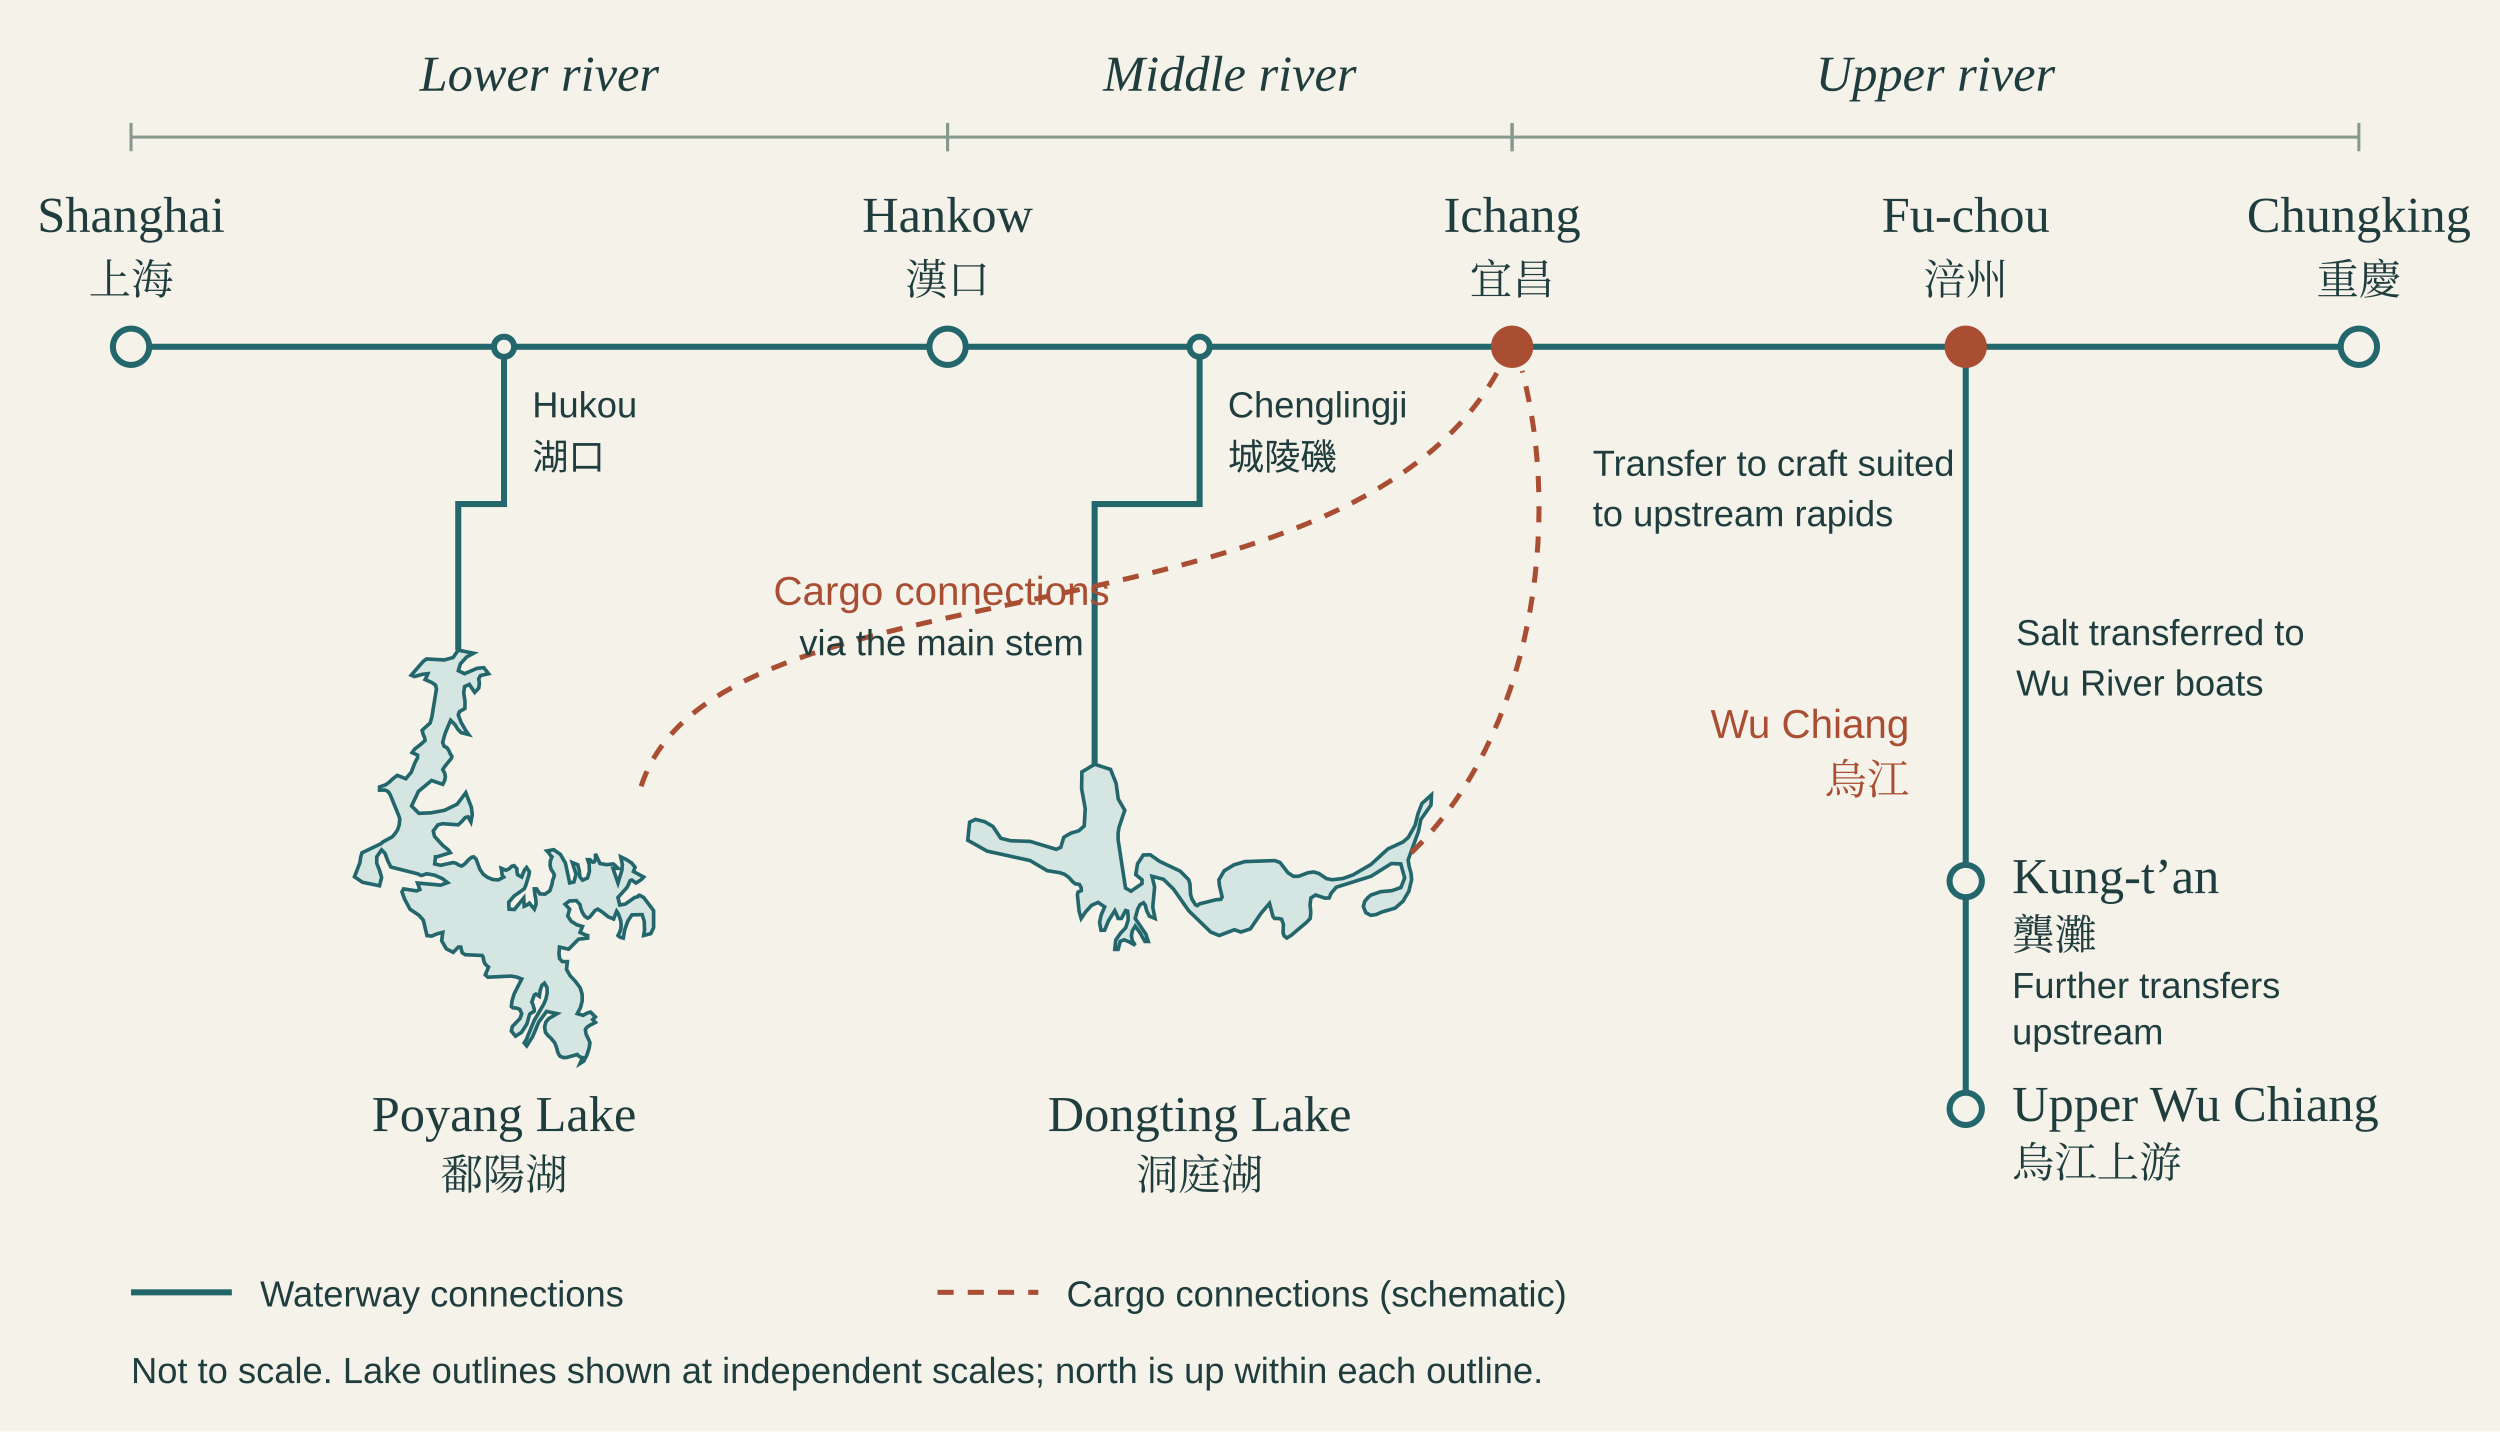
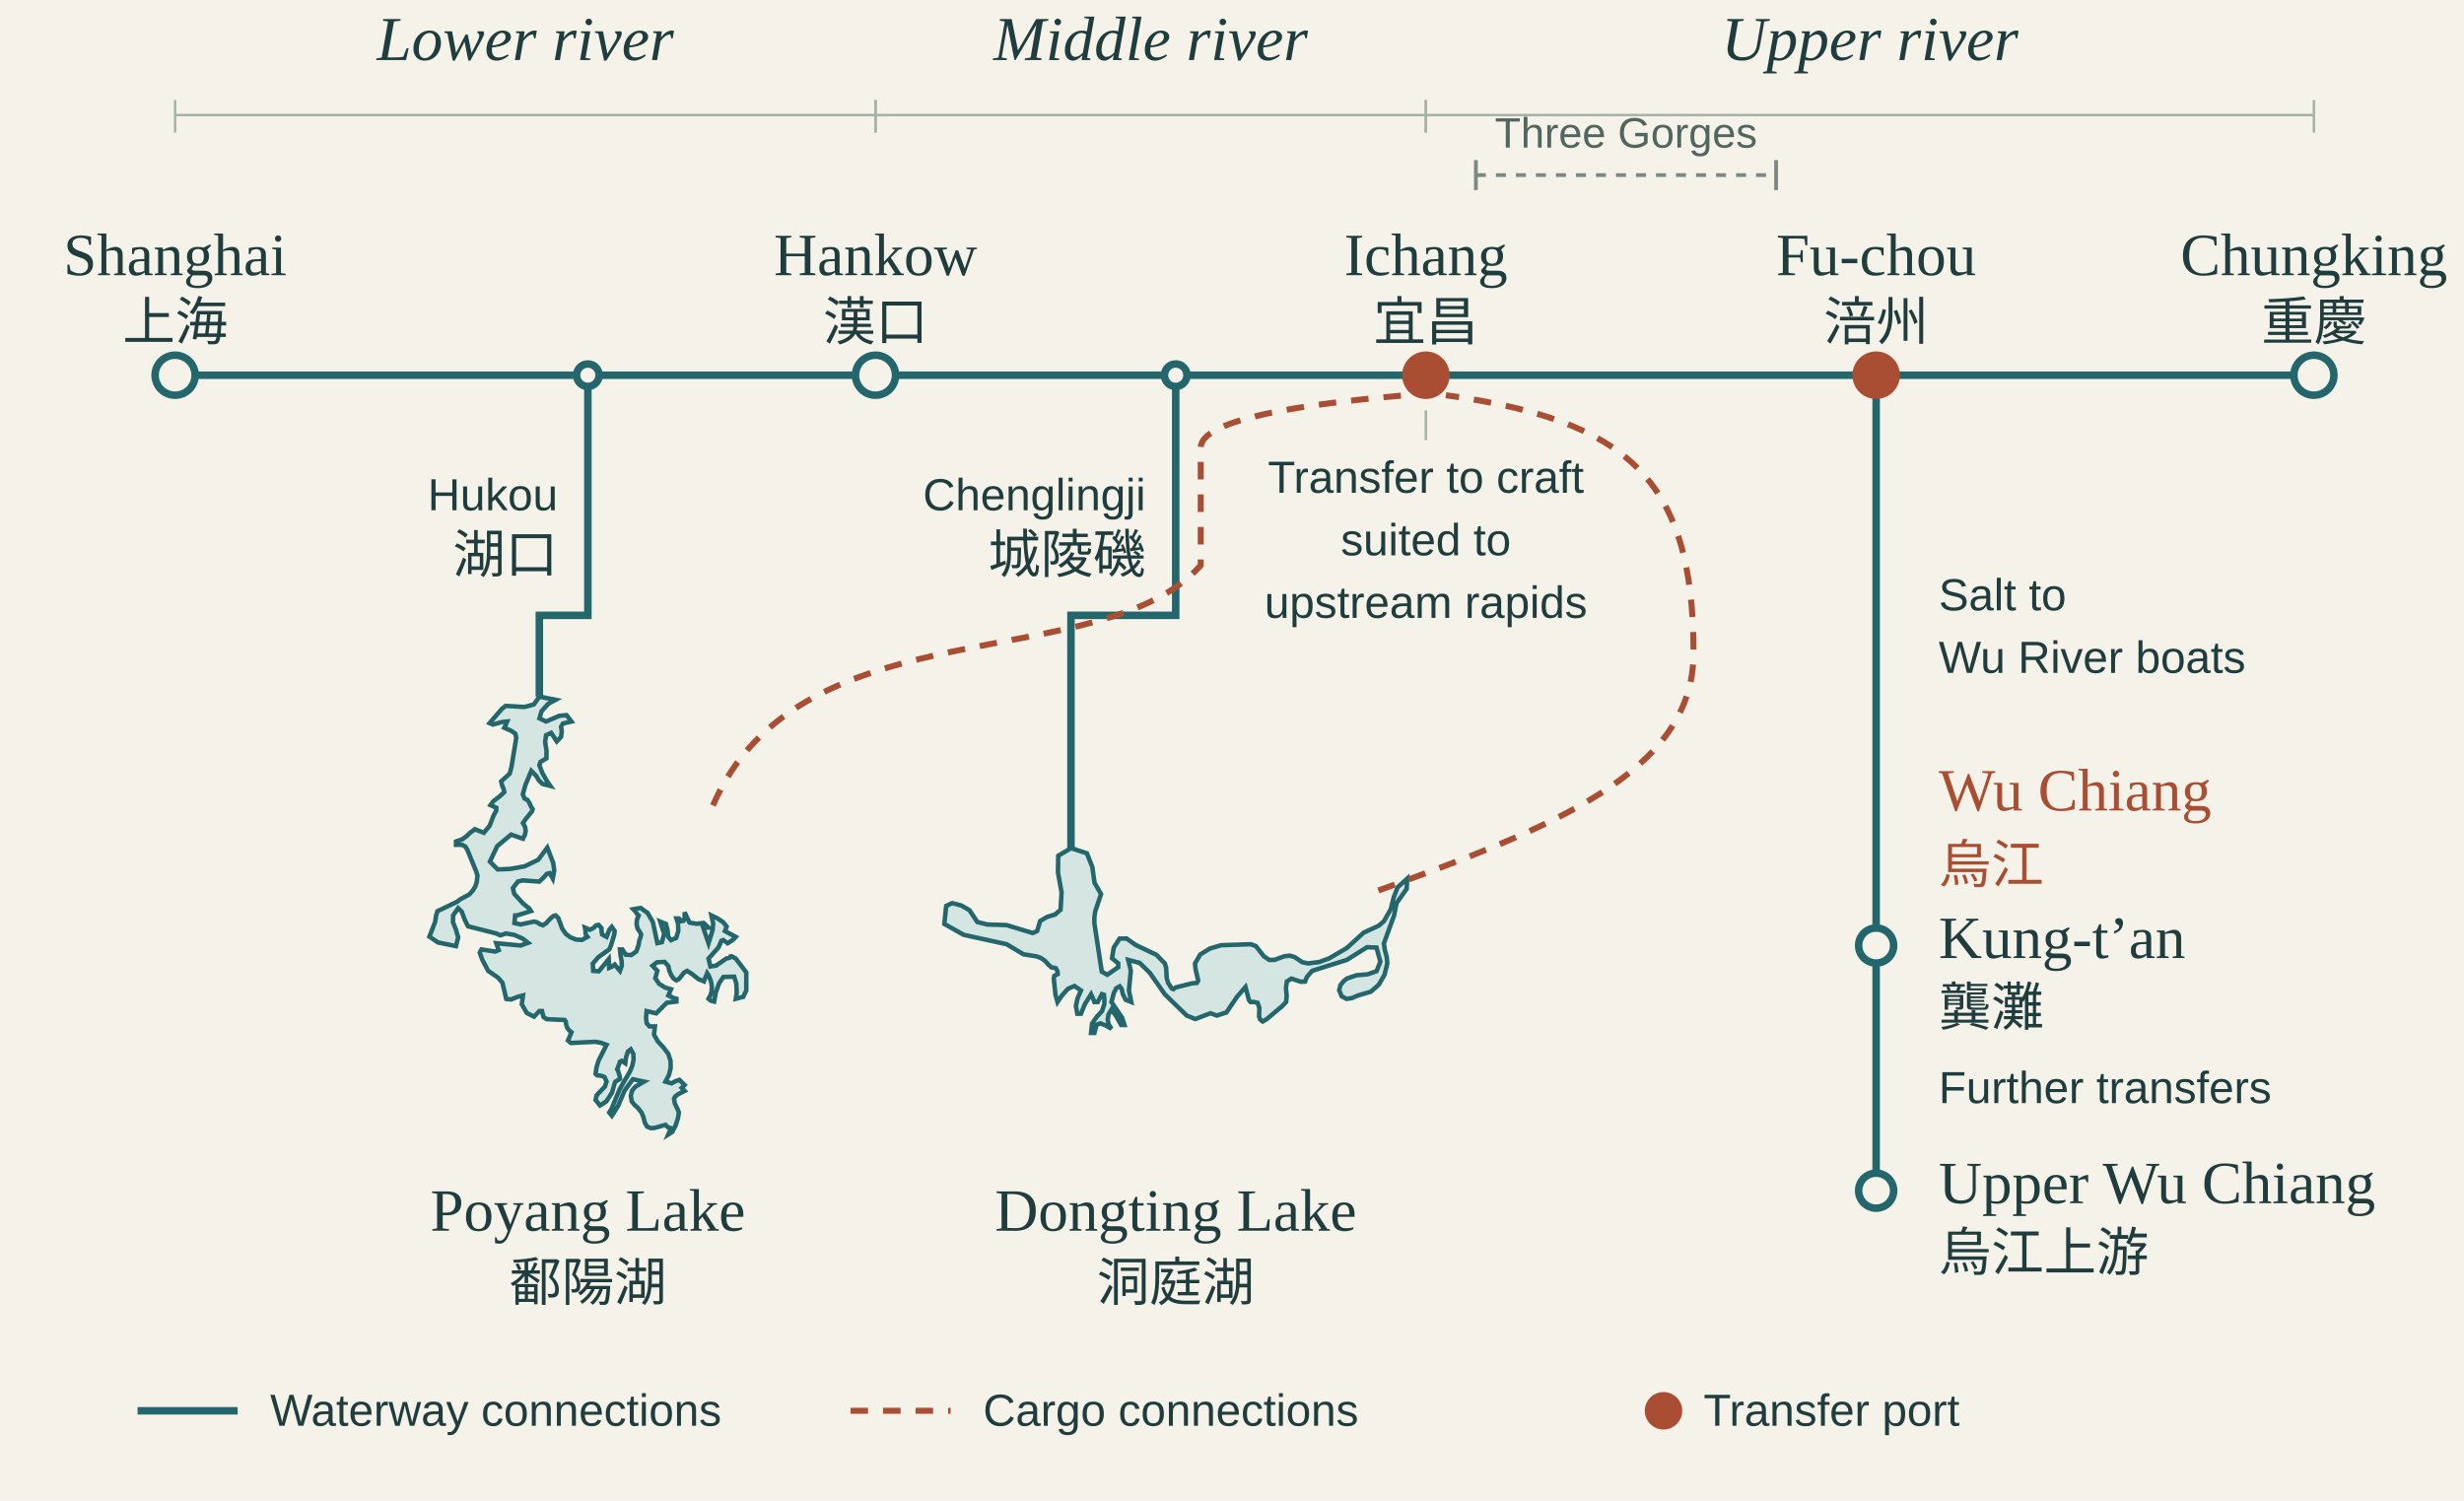
- <svg xmlns="http://www.w3.org/2000/svg" width="1240" height="710" viewBox="0 0 1240 710" role="img" aria-labelledby="title description">
-   <rect width="1240" height="710" fill="#f5f2ea" />
+ <svg xmlns="http://www.w3.org/2000/svg" width="985" height="600" viewBox="0 110 985 600" role="img" aria-labelledby="title desc">
+   <rect y="110" width="985" height="600" fill="#f5f2ea" />
  <style>
- text{fill:#203d3e;font-family:Georgia,'Times New Roman','Songti TC','Noto Serif CJK TC',serif}
- .city{font-size:25px}.zh{font-size:21px}.small{font:18px Arial,'PingFang TC',sans-serif}.note{font:20px Arial,'PingFang TC',sans-serif}.region{font-size:25px;font-style:italic}.accent{fill:#a94e33}
- .water{fill:none;stroke:#23666b;stroke-width:3}.cargo{fill:none;stroke:#a94e33;stroke-width:2.5;stroke-dasharray:8 7}.bracket{fill:none;stroke:#87998c;stroke-width:1.5}.port{fill:#f5f2ea;stroke:#23666b;stroke-width:3}.transfer{fill:#a94e33;stroke:#a94e33;stroke-width:3}
+ text{fill:#203d3e;font-family:Georgia,'Songti TC','Times New Roman',serif}
+ .heading{font-size:42px}.subheading{font-size:35px}.city{font-size:24px}.zh{font-size:21px}.region{font-size:25px;font-style:italic}
+ .body{font-family:Arial,'PingFang TC',sans-serif;font-size:22px}.small{font-family:Arial,'PingFang TC',sans-serif;font-size:18px}.meta{font-family:Arial,'PingFang TC',sans-serif;font-size:17px;fill:#53655f}.accent{fill:#a94e33}
+ .water{fill:none;stroke:#23666b;stroke-width:3}.cargo{fill:none;stroke:#a94e33;stroke-width:2.4;stroke-dasharray:7 6}.rule{fill:none;stroke:#a7b3a7;stroke-width:1}.port{fill:#f5f2ea;stroke:#23666b;stroke-width:3}.transfer{fill:#a94e33;stroke:#a94e33;stroke-width:3}
</style>
-   <text x="267.5" y="45" class="region" text-anchor="middle">Lower river</text>
-   <path class="bracket" d="M65 61v14 M65 68H470 M470 61v14" />
-   <text x="610.0" y="45" class="region" text-anchor="middle">Middle river</text>
-   <path class="bracket" d="M470 61v14 M470 68H750 M750 61v14" />
-   <text x="960.0" y="45" class="region" text-anchor="middle">Upper river</text>
-   <path class="bracket" d="M750 61v14 M750 68H1170 M1170 61v14" />
-   <path class="water" d="M65 172H1170 M975 172V550" />
-   <text x="65" y="115" class="city" text-anchor="middle">Shanghai</text>
-   <text x="65" y="146" class="zh" text-anchor="middle">上海</text>
-   <circle class="port" cx="65" cy="172" r="9" />
-   <text x="470" y="115" class="city" text-anchor="middle">Hankow</text>
-   <text x="470" y="146" class="zh" text-anchor="middle">漢口</text>
-   <circle class="port" cx="470" cy="172" r="9" />
-   <text x="750" y="115" class="city" text-anchor="middle">Ichang</text>
-   <text x="750" y="146" class="zh" text-anchor="middle">宜昌</text>
-   <circle class="transfer" cx="750" cy="172" r="9" />
-   <text x="975" y="115" class="city" text-anchor="middle">Fu-chou</text>
-   <text x="975" y="146" class="zh" text-anchor="middle">涪州</text>
-   <circle class="transfer" cx="975" cy="172" r="9" />
-   <text x="1170" y="115" class="city" text-anchor="middle">Chungking</text>
-   <text x="1170" y="146" class="zh" text-anchor="middle">重慶</text>
-   <circle class="port" cx="1170" cy="172" r="9" />
-   <path class="water" d="M250 172V250H227.29V322.50" />
-   <path d="M317.27,444.05 L319.27,445.17 L324.19,451.67 L324.19,460.10 L322.79,463.07 L319.27,464.00 L319.70,461.21 L319.54,456.94 L318.51,453.65 L313.43,453.78 L311.43,456.81 L309.86,461.21 L309.16,465.30 L307.75,464.93 L307.21,464.62 L306.51,464.00 L307.37,462.39 L307.92,460.65 L308.08,458.73 L307.86,456.69 L307.37,455.08 L306.56,453.03 L305.86,451.98 L304.35,455.82 L301.75,454.77 L298.72,452.35 L296.51,450.93 L295.10,451.67 L292.61,454.77 L291.48,455.39 L290.12,454.52 L288.93,452.72 L288.07,450.56 L287.69,448.70 L285.91,446.71 L282.39,446.90 L280.28,448.51 L282.55,450.93 L281.58,454.33 L283.31,456.94 L286.18,458.73 L288.93,459.54 L287.69,462.45 L290.45,463.75 L291.48,464.00 L291.48,465.30 L286.93,465.86 L282.01,470.81 L277.52,469.76 L277.25,472.86 L277.52,475.40 L278.88,476.95 L281.42,476.95 L280.99,480.79 L282.77,483.95 L285.42,486.80 L287.69,489.83 L288.72,493.05 L288.77,496.40 L287.96,499.68 L286.34,502.78 L289.21,503.59 L291.15,502.53 L292.88,501.98 L295.32,504.39 L293.96,505.69 L295.32,507.12 L292.23,508.73 L290.88,509.78 L290.34,510.77 L290.72,513.00 L292.23,516.16 L292.61,517.28 L292.18,519.94 L291.10,523.35 L289.53,526.32 L287.69,527.50 L288.93,524.59 L288.12,524.40 L287.53,524.15 L287.04,523.78 L286.34,523.04 L281.26,524.46 L279.53,524.59 L277.69,523.84 L276.66,521.99 L276.06,519.57 L275.15,517.28 L273.36,515.05 L271.79,513.62 L270.55,512.07 L270.12,509.41 L270.71,506.99 L272.23,505.20 L276.34,502.78 L271.09,501.67 L267.20,506.99 L264.17,514.18 L261.25,518.76 L260.00,517.28 L261.03,515.67 L264.93,506.25 L269.79,497.89 L270.82,495.28 L271.41,492.50 L271.31,489.83 L270.06,487.66 L268.82,488.66 L267.90,491.32 L267.52,494.17 L265.84,493.05 L265.03,493.49 L263.74,497.08 L264.06,497.45 L264.93,500.30 L265.03,501.48 L264.55,501.85 L262.87,502.84 L262.55,503.59 L261.36,507.86 L258.65,512.07 L255.68,513.93 L253.62,511.39 L254.11,509.16 L257.95,505.14 L258.76,502.78 L257.79,500.61 L256.06,499.99 L254.38,499.87 L253.62,499.19 L254.00,496.28 L255.03,492.93 L258.76,485.56 L256.06,484.57 L253.41,484.13 L242.00,484.69 L240.70,483.51 L242.32,479.67 L241.35,478.87 L240.48,477.88 L239.94,476.51 L239.67,474.72 L239.13,473.91 L230.75,473.54 L229.23,472.55 L228.53,469.76 L227.29,469.76 L224.80,472.36 L221.39,470.63 L219.07,466.60 L219.61,462.45 L216.96,463.13 L214.09,464.31 L211.77,464.06 L209.98,456.44 L207.93,454.09 L203.33,450.93 L200.57,445.72 L199.38,442.38 L200.20,440.89 L206.58,441.88 L208.25,441.20 L207.12,437.98 L218.53,439.03 L221.99,437.79 L219.45,435.81 L215.55,434.08 L211.66,433.39 L209.01,434.26 L207.06,433.39 L193.87,430.05 L192.35,427.01 L190.95,423.23 L189.27,421.56 L186.89,424.97 L186.84,428.13 L188.19,431.54 L189.27,435.19 L188.25,439.34 L179.81,437.61 L175.81,434.88 L178.51,427.88 L178.89,425.22 L179.54,422.99 L188.84,418.53 L190.03,417.53 L194.57,415.06 L196.03,413.38 L197.22,411.53 L197.98,409.23 L198.30,406.26 L197.76,404.52 L193.54,394.18 L192.57,392.69 L191.06,391.89 L188.25,391.89 L188.25,390.34 L191.22,389.28 L193.11,387.92 L194.79,386.31 L197.06,384.58 L201.28,386.25 L203.98,383.03 L205.77,378.38 L207.12,375.84 L207.12,374.54 L204.41,373.30 L205.77,371.44 L208.69,369.21 L210.85,367.23 L210.63,365.93 L209.82,364.01 L209.39,362.21 L213.39,358.56 L214.20,355.58 L216.47,341.77 L215.99,339.78 L214.20,338.55 L210.85,337.06 L211.34,336.19 L212.20,334.15 L209.82,334.39 L205.55,335.57 L203.98,334.89 L209.88,328.08 L211.55,326.84 L220.37,327.33 L224.69,326.16 L227.29,322.50 L234.91,323.99 L231.45,325.85 L228.32,329.31 L227.34,332.66 L230.42,334.15 L236.64,331.48 L240.00,331.17 L242.32,334.15 L238.32,335.08 L237.45,336.63 L237.78,338.73 L237.45,341.33 L235.45,343.44 L232.80,339.47 L230.42,340.59 L229.99,343.69 L230.64,347.78 L230.59,351.43 L227.88,352.98 L227.29,354.59 L228.69,358.25 L230.86,362.09 L232.43,364.32 L228.75,363.39 L227.02,361.65 L225.77,359.55 L223.50,357.26 L220.74,363.88 L219.56,368.22 L220.31,370.20 L221.66,370.82 L222.64,372.25 L223.34,373.92 L224.15,375.16 L223.83,376.21 L220.74,379.99 L219.61,381.73 L220.58,383.52 L220.91,385.32 L220.53,387.18 L219.61,389.04 L214.04,387.12 L207.55,392.51 L204.14,399.75 L207.77,403.41 L213.77,403.16 L220.47,401.92 L226.75,398.89 L231.02,393.19 L233.78,400.37 L234.26,403.97 L233.56,407.68 L232.15,405.14 L230.75,405.52 L229.18,407.31 L227.29,409.11 L219.56,408.55 L217.23,409.11 L214.90,412.14 L215.50,414.81 L219.61,419.33 L222.53,421.69 L223.34,422.92 L216.80,424.97 L215.99,424.97 L215.61,428.50 L218.53,429.18 L224.80,427.82 L226.21,428.19 L227.56,429.06 L228.96,429.55 L230.42,428.62 L232.70,426.15 L233.94,425.22 L234.91,424.97 L236.16,426.15 L238.00,431.16 L239.67,433.58 L241.73,435.13 L244.38,436.24 L247.19,436.43 L249.84,435.01 L249.13,434.08 L248.92,433.33 L248.92,432.40 L248.59,430.67 L250.97,431.66 L252.60,430.85 L253.79,429.68 L254.98,429.37 L256.38,430.92 L256.44,432.47 L256.71,433.89 L258.76,435.01 L260.11,431.54 L261.19,430.30 L262.55,432.28 L262.38,433.89 L260.76,439.22 L260.00,440.89 L254.92,444.48 L252.33,447.52 L252.49,450.93 L255.14,451.11 L259.79,445.41 L260.00,449.50 L261.30,448.94 L262.55,447.95 L265.03,450.93 L265.90,448.51 L265.79,446.16 L265.30,443.68 L265.03,440.89 L266.17,440.89 L267.74,443.37 L270.33,443.49 L272.71,441.82 L273.79,438.66 L274.06,436.80 L274.66,435.25 L274.93,433.95 L274.50,432.90 L273.31,431.16 L272.82,429.12 L272.98,426.95 L273.79,424.97 L273.09,424.35 L272.17,422.99 L271.31,422.06 L274.66,421.44 L277.96,423.79 L280.44,428.07 L282.55,437.92 L284.66,437.48 L285.74,433.58 L283.85,427.82 L286.56,428.93 L287.31,431.85 L287.64,434.94 L288.93,436.55 L291.37,435.50 L292.34,432.28 L292.23,428.75 L291.48,426.39 L292.61,426.39 L293.91,427.63 L294.83,427.45 L295.37,426.02 L295.32,423.48 L297.59,428.31 L300.89,428.87 L304.24,428.50 L306.51,430.67 L304.02,430.67 L306.51,437.98 L308.46,431.66 L308.67,428.69 L307.86,424.97 L310.57,426.27 L313.38,428.13 L315.00,430.17 L314.19,432.28 L319.27,435.01 L318.46,435.87 L317.43,436.74 L315.43,437.98 L313.38,436.49 L312.46,436.86 L311.92,438.29 L311.05,440.09 L306.51,445.17 L307.37,448.88 L310.08,448.45 L314.78,445.17 L316.35,444.79 L316.73,444.17 L317.27,444.05 Z" fill="#d5e5e2" stroke="#23666b" stroke-width="1.8" fill-rule="evenodd" />
-   <path class="water" d="M595 172V250H542.94V379.09" />
-   <path d="M703.32,403.63 L705.26,398.54 L710.00,394.27 L709.78,399.28 L704.75,406.42 L703.53,412.49 L698.43,426.52 L698.93,429.72 L699.87,433.16 L700.16,436.36 L698.79,442.03 L695.92,446.95 L692.04,450.39 L685.43,452.36 L682.62,453.59 L679.89,454.01 L677.45,452.69 L676.23,449.66 L676.88,447.11 L678.53,445.14 L680.04,443.91 L684.85,442.27 L690.38,441.78 L694.84,440.22 L696.71,435.46 L694.77,428.49 L690.10,428.32 L680.04,434.64 L662.79,440.06 L660.21,443.09 L659.27,445.39 L657.12,445.47 L652.52,443.91 L650.22,445.39 L649.79,448.67 L650.15,452.53 L649.86,455.56 L647.99,457.53 L640.30,464.02 L638.22,465.25 L636.93,464.18 L636.42,462.70 L636.57,458.44 L635.70,455.97 L633.98,455.56 L632.18,455.56 L631.39,454.58 L629.67,448.10 L625.43,453.02 L620.18,460.73 L615.44,462.29 L612.28,461.14 L604.74,464.02 L600.50,462.29 L589.58,451.71 L582.10,441.04 L577.07,436.12 L571.40,434.64 L572.69,439.97 L571.76,449.82 L572.91,455.56 L570.10,454.42 L568.74,451.71 L568.09,449.00 L567.16,447.77 L565.43,448.75 L564.28,450.97 L563.06,455.56 L568.31,463.28 L569.53,466.97 L567.88,466.97 L565.50,462.70 L563.06,459.34 L561.62,461.72 L561.19,464.18 L561.62,466.56 L563.06,468.86 L560.19,467.22 L557.60,466.15 L555.66,466.89 L554.58,470.91 L552.93,470.91 L553.43,466.23 L555.73,462.95 L558.39,460.08 L559.54,456.47 L559.54,454.33 L559.33,451.95 L558.32,451.63 L556.24,455.56 L554.58,455.56 L554.22,454.50 L552.93,451.71 L549.84,456.63 L547.90,461.39 L546.10,461.39 L545.39,457.53 L546.18,453.84 L547.90,449.82 L544.67,447.60 L541.43,449.00 L538.49,452.28 L536.26,455.56 L535.25,452.04 L534.39,443.91 L534.68,442.52 L536.33,441.70 L536.26,440.30 L535.40,438.74 L534.54,438.50 L533.39,438.42 L532.02,437.27 L530.08,435.13 L528.00,433.66 L525.63,432.84 L519.38,431.85 L510.97,426.85 L489.63,422.17 L480.00,416.75 L480.93,407.81 L483.88,406.42 L488.41,407.56 L492.50,409.94 L496.38,415.77 L501.27,417.00 L510.97,417.33 L523.90,421.27 L526.13,420.28 L527.64,415.28 L531.16,413.23 L535.04,412.08 L537.77,409.70 L538.27,401.08 L536.48,391.15 L536.62,382.87 L542.94,379.09 L550.85,381.64 L553.58,388.53 L554.65,396.32 L557.89,401.90 L555.01,410.44 L554.58,413.31 L554.58,416.51 L558.25,440.47 L560.98,442.03 L566.44,438.25 L566.44,436.36 L563.35,433.82 L564.21,428.49 L567.09,424.06 L570.53,423.97 L575.06,427.17 L585.41,432.10 L589.58,436.36 L590.22,438.42 L590.51,443.58 L591.23,446.05 L593.02,448.84 L593.89,449.16 L594.89,448.34 L603.01,446.29 L605.53,446.05 L606.17,444.90 L604.81,439.07 L604.59,436.36 L607.18,431.93 L611.99,428.98 L617.53,427.34 L632.33,426.85 L634.91,427.83 L638.79,432.84 L641.52,434.64 L644.04,434.64 L648.93,432.84 L651.66,432.51 L654.17,433.25 L657.91,435.79 L660.85,436.36 L666.17,435.71 L671.20,433.90 L680.04,428.73 L688.37,421.10 L695.99,417.57 L698.50,415.36 L701.88,409.37 L703.32,403.63 Z" fill="#d5e5e2" stroke="#23666b" stroke-width="1.8" fill-rule="evenodd" />
-   <circle class="port" cx="250" cy="172" r="5" />
-   <text x="264" y="207" class="small" text-anchor="start">Hukou</text>
-   <text x="264" y="233" class="small" text-anchor="start">湖口</text>
-   <circle class="port" cx="595" cy="172" r="5" />
-   <text x="609" y="207" class="small" text-anchor="start">Chenglingji</text>
-   <text x="609" y="233" class="small" text-anchor="start">城陵磯</text>
-   <path class="cargo" d="M318 390 C355 275 665 325 743 184 M700 423 C760 365 775 260 755 184" />
-   <text x="467" y="300" class="note accent" text-anchor="middle">Cargo connections</text>
-   <text x="467" y="325" class="small" text-anchor="middle">via the main stem</text>
-   <text x="250" y="561" class="city" text-anchor="middle">Poyang Lake</text>
-   <text x="250" y="590" class="zh" text-anchor="middle">鄱陽湖</text>
-   <text x="595" y="561" class="city" text-anchor="middle">Dongting Lake</text>
-   <text x="595" y="590" class="zh" text-anchor="middle">洞庭湖</text>
-   <text x="790" y="236" class="small" text-anchor="start">Transfer to craft suited</text>
-   <text x="790" y="261" class="small" text-anchor="start">to upstream rapids</text>
-   <text x="1000" y="320" class="small" text-anchor="start">Salt transferred to</text>
-   <text x="1000" y="345" class="small" text-anchor="start">Wu River boats</text>
-   <text x="947" y="366" class="note accent" text-anchor="end">Wu Chiang</text>
-   <text x="947" y="394" class="zh accent" text-anchor="end">烏江</text>
-   <circle class="port" cx="975" cy="437" r="8" />
-   <text x="998" y="443" class="city" text-anchor="start">Kung-t’an</text>
-   <text x="998" y="471" class="zh" text-anchor="start">龔灘</text>
-   <circle class="port" cx="975" cy="550" r="8" />
-   <text x="998" y="556" class="city" text-anchor="start">Upper Wu Chiang</text>
-   <text x="998" y="584" class="zh" text-anchor="start">烏江上游</text>
-   <text x="998" y="495" class="small" text-anchor="start">Further transfers</text>
-   <text x="998" y="518" class="small" text-anchor="start">upstream</text>
-   <path class="water" d="M65 641H115" />
-   <path class="cargo" d="M465 641H515" />
-   <text x="129" y="648" class="small" text-anchor="start">Waterway connections</text>
-   <text x="529" y="648" class="small" text-anchor="start">Cargo connections (schematic)</text>
-   <text x="65" y="686" class="small" text-anchor="start">Not to scale. Lake outlines shown at independent scales; north is up within each outline.</text>
+   <text x="210.0" y="134" class="region" font-size="25" font-family="Georgia" fill="#203d3e" font-style="italic" text-anchor="middle">Lower river</text>
+   <path class="rule" d="M70 150v13 M70 156H350 M350 150v13" />
+   <text x="460.0" y="134" class="region" font-size="25" font-family="Georgia" fill="#203d3e" font-style="italic" text-anchor="middle">Middle river</text>
+   <path class="rule" d="M350 150v13 M350 156H570 M570 150v13" />
+   <text x="747.5" y="134" class="region" font-size="25" font-family="Georgia" fill="#203d3e" font-style="italic" text-anchor="middle">Upper river</text>
+   <path class="rule" d="M570 150v13 M570 156H925 M925 150v13" />
+   <path d="M590 174v12 M710 174v12" fill="none" stroke="#7a8981" stroke-width="1.5" />
+   <path d="M590 180H710" fill="none" stroke="#7a8981" stroke-width="1.5" stroke-dasharray="4 4" />
+   <text x="650" y="169" class="meta" font-size="17" font-family="Arial" fill="#53655f" text-anchor="middle">Three Gorges</text>
+   <g transform="translate(0,36)">
+     <path class="water" d="M70 224H925 M750 224V550" />
+     <text x="70" y="184" class="city" font-size="24" font-family="Georgia" fill="#203d3e" text-anchor="middle">Shanghai</text>
+     <text x="70" y="210" class="zh" font-size="21" font-family="Songti TC" fill="#203d3e" text-anchor="middle">上海</text>
+     <circle cx="70" cy="224" r="8" class="port" />
+     <text x="350" y="184" class="city" font-size="24" font-family="Georgia" fill="#203d3e" text-anchor="middle">Hankow</text>
+     <text x="350" y="210" class="zh" font-size="21" font-family="Songti TC" fill="#203d3e" text-anchor="middle">漢口</text>
+     <circle cx="350" cy="224" r="8" class="port" />
+     <text x="570" y="184" class="city" font-size="24" font-family="Georgia" fill="#203d3e" text-anchor="middle">Ichang</text>
+     <text x="570" y="210" class="zh" font-size="21" font-family="Songti TC" fill="#203d3e" text-anchor="middle">宜昌</text>
+     <circle cx="570" cy="224" r="8" class="transfer" />
+     <text x="750" y="184" class="city" font-size="24" font-family="Georgia" fill="#203d3e" text-anchor="middle">Fu-chou</text>
+     <text x="750" y="210" class="zh" font-size="21" font-family="Songti TC" fill="#203d3e" text-anchor="middle">涪州</text>
+     <circle cx="750" cy="224" r="8" class="transfer" />
+     <text x="925" y="184" class="city" font-size="24" font-family="Georgia" fill="#203d3e" text-anchor="middle">Chungking</text>
+     <text x="925" y="210" class="zh" font-size="21" font-family="Songti TC" fill="#203d3e" text-anchor="middle">重慶</text>
+     <circle cx="925" cy="224" r="8" class="port" />
+     <path class="water" d="M235 224V320H215.61V352.50" />
+     <path d="M292.43,456.26 L294.13,457.21 L298.33,462.77 L298.33,469.96 L297.13,472.50 L294.13,473.29 L294.50,470.91 L294.37,467.26 L293.49,464.46 L289.15,464.57 L287.44,467.16 L286.10,470.91 L285.50,474.40 L284.30,474.09 L283.84,473.82 L283.24,473.29 L283.98,471.92 L284.44,470.44 L284.58,468.80 L284.39,467.05 L283.98,465.68 L283.29,463.93 L282.69,463.03 L281.39,466.31 L279.18,465.41 L276.59,463.35 L274.70,462.13 L273.50,462.77 L271.38,465.41 L270.41,465.94 L269.25,465.20 L268.24,463.67 L267.50,461.82 L267.18,460.23 L265.65,458.54 L262.65,458.70 L260.85,460.07 L262.79,462.13 L261.96,465.04 L263.44,467.26 L265.88,468.80 L268.24,469.48 L267.18,471.97 L269.53,473.08 L270.41,473.29 L270.41,474.40 L266.53,474.88 L262.33,479.11 L258.50,478.21 L258.27,480.85 L258.50,483.02 L259.65,484.34 L261.82,484.34 L261.45,487.62 L262.97,490.32 L265.24,492.75 L267.18,495.35 L268.05,498.10 L268.10,500.95 L267.41,503.75 L266.02,506.40 L268.47,507.09 L270.13,506.19 L271.61,505.71 L273.68,507.77 L272.53,508.88 L273.68,510.10 L271.05,511.48 L269.90,512.37 L269.44,513.22 L269.76,515.12 L271.05,517.82 L271.38,518.77 L271.01,521.05 L270.08,523.96 L268.74,526.50 L267.18,527.50 L268.24,525.01 L267.54,524.86 L267.04,524.64 L266.62,524.33 L266.02,523.69 L261.68,524.91 L260.20,525.01 L258.64,524.38 L257.76,522.79 L257.25,520.73 L256.47,518.77 L254.94,516.87 L253.60,515.65 L252.54,514.33 L252.17,512.06 L252.68,509.99 L253.97,508.46 L257.48,506.40 L253.00,505.45 L249.68,509.99 L247.09,516.13 L244.60,520.04 L243.54,518.77 L244.42,517.40 L247.74,509.36 L251.90,502.22 L252.77,500.00 L253.28,497.62 L253.19,495.35 L252.13,493.49 L251.06,494.34 L250.28,496.61 L249.96,499.05 L248.53,498.10 L247.83,498.47 L246.73,501.53 L247.00,501.85 L247.74,504.28 L247.83,505.29 L247.42,505.61 L245.99,506.45 L245.71,507.09 L244.69,510.74 L242.39,514.33 L239.85,515.92 L238.09,513.75 L238.51,511.85 L241.79,508.41 L242.48,506.40 L241.65,504.55 L240.17,504.02 L238.74,503.91 L238.09,503.33 L238.42,500.85 L239.29,497.99 L242.48,491.70 L240.17,490.85 L237.91,490.48 L228.17,490.96 L227.06,489.95 L228.44,486.67 L227.61,485.98 L226.88,485.14 L226.41,483.97 L226.18,482.44 L225.72,481.75 L218.57,481.44 L217.27,480.59 L216.67,478.21 L215.61,478.21 L213.49,480.43 L210.58,478.95 L208.59,475.51 L209.06,471.97 L206.79,472.55 L204.35,473.56 L202.36,473.34 L200.84,466.84 L199.09,464.83 L195.16,462.13 L192.81,457.69 L191.79,454.83 L192.48,453.57 L197.93,454.41 L199.36,453.83 L198.39,451.08 L208.13,451.98 L211.09,450.92 L208.92,449.23 L205.59,447.75 L202.27,447.17 L200.01,447.91 L198.35,447.17 L187.08,444.31 L185.79,441.72 L184.59,438.49 L183.16,437.06 L181.13,439.97 L181.08,442.67 L182.24,445.58 L183.16,448.70 L182.28,452.24 L175.08,450.76 L171.67,448.44 L173.97,442.46 L174.30,440.18 L174.85,438.28 L182.79,434.47 L183.81,433.63 L187.68,431.51 L188.93,430.08 L189.95,428.50 L190.59,426.54 L190.87,424.00 L190.41,422.52 L186.81,413.69 L185.98,412.42 L184.68,411.73 L182.28,411.73 L182.28,410.41 L184.82,409.51 L186.44,408.35 L187.87,406.97 L189.81,405.49 L193.41,406.92 L195.72,404.17 L197.24,400.20 L198.39,398.03 L198.39,396.92 L196.09,395.87 L197.24,394.28 L199.73,392.38 L201.58,390.68 L201.39,389.57 L200.70,387.93 L200.33,386.40 L203.75,383.28 L204.44,380.74 L206.38,368.95 L205.96,367.26 L204.44,366.20 L201.58,364.93 L201.99,364.19 L202.73,362.44 L200.70,362.65 L197.05,363.66 L195.72,363.08 L200.75,357.26 L202.18,356.20 L209.70,356.63 L213.40,355.62 L215.61,352.50 L222.12,353.77 L219.17,355.36 L216.49,358.32 L215.66,361.17 L218.29,362.44 L223.60,360.17 L226.46,359.90 L228.44,362.44 L225.03,363.24 L224.29,364.56 L224.57,366.36 L224.29,368.58 L222.58,370.38 L220.32,366.99 L218.29,367.94 L217.92,370.59 L218.47,374.08 L218.43,377.20 L216.12,378.52 L215.61,379.89 L216.81,383.02 L218.66,386.29 L220.00,388.20 L216.86,387.40 L215.38,385.92 L214.32,384.13 L212.38,382.17 L210.03,387.83 L209.01,391.53 L209.66,393.22 L210.81,393.75 L211.64,394.97 L212.24,396.40 L212.93,397.45 L212.66,398.35 L210.03,401.58 L209.06,403.06 L209.89,404.59 L210.16,406.13 L209.84,407.71 L209.06,409.30 L204.30,407.66 L198.76,412.26 L195.85,418.45 L198.95,421.57 L204.07,421.36 L209.80,420.30 L215.15,417.71 L218.80,412.84 L221.15,418.98 L221.57,422.05 L220.97,425.22 L219.77,423.05 L218.57,423.37 L217.23,424.90 L215.61,426.43 L209.01,425.96 L207.03,426.43 L205.04,429.03 L205.55,431.30 L209.06,435.16 L211.55,437.17 L212.24,438.23 L206.66,439.97 L205.96,439.97 L205.64,442.99 L208.13,443.57 L213.49,442.41 L214.69,442.72 L215.84,443.46 L217.04,443.89 L218.29,443.09 L220.23,440.98 L221.29,440.18 L222.12,439.97 L223.18,440.98 L224.75,445.26 L226.18,447.32 L227.94,448.65 L230.20,449.60 L232.60,449.76 L234.86,448.54 L234.26,447.75 L234.08,447.11 L234.08,446.32 L233.80,444.84 L235.83,445.69 L237.22,445.00 L238.23,443.99 L239.25,443.73 L240.45,445.05 L240.49,446.37 L240.72,447.59 L242.48,448.54 L243.63,445.58 L244.56,444.52 L245.71,446.21 L245.57,447.59 L244.19,452.14 L243.54,453.57 L239.20,456.63 L236.98,459.22 L237.12,462.13 L239.39,462.29 L243.36,457.43 L243.54,460.92 L244.65,460.44 L245.71,459.59 L247.83,462.13 L248.57,460.07 L248.48,458.06 L248.06,455.95 L247.83,453.57 L248.80,453.57 L250.14,455.68 L252.36,455.79 L254.39,454.36 L255.31,451.66 L255.54,450.07 L256.05,448.75 L256.28,447.64 L255.91,446.74 L254.90,445.26 L254.48,443.52 L254.62,441.67 L255.31,439.97 L254.71,439.44 L253.93,438.28 L253.19,437.49 L256.05,436.96 L258.87,438.97 L260.99,442.62 L262.79,451.03 L264.59,450.66 L265.51,447.32 L263.90,442.41 L266.21,443.36 L266.85,445.84 L267.13,448.49 L268.24,449.86 L270.31,448.96 L271.15,446.21 L271.05,443.20 L270.41,441.19 L271.38,441.19 L272.48,442.25 L273.27,442.09 L273.73,440.87 L273.68,438.70 L275.62,442.83 L278.44,443.31 L281.30,442.99 L283.24,444.84 L281.12,444.84 L283.24,451.08 L284.90,445.69 L285.09,443.15 L284.39,439.97 L286.70,441.08 L289.10,442.67 L290.49,444.42 L289.79,446.21 L294.13,448.54 L293.44,449.28 L292.56,450.02 L290.86,451.08 L289.10,449.81 L288.32,450.13 L287.86,451.34 L287.12,452.88 L283.24,457.21 L283.98,460.39 L286.29,460.02 L290.30,457.21 L291.64,456.90 L291.96,456.37 L292.43,456.26 Z" fill="#d5e5e2" stroke="#23666b" stroke-width="1.8" fill-rule="evenodd" />
+     <path class="water" d="M470 224V320H428.13V413.07" />
+     <path d="M557.13,432.81 L558.69,428.72 L562.50,425.28 L562.33,429.31 L558.28,435.05 L557.30,439.94 L553.20,451.22 L553.60,453.79 L554.35,456.57 L554.58,459.14 L553.48,463.69 L551.17,467.65 L548.05,470.43 L542.73,472.01 L540.48,473.00 L538.28,473.33 L536.32,472.27 L535.34,469.83 L535.86,467.79 L537.19,466.20 L538.40,465.21 L542.27,463.89 L546.72,463.50 L550.31,462.24 L551.81,458.41 L550.25,452.80 L546.49,452.67 L538.40,457.75 L524.53,462.11 L522.45,464.55 L521.70,466.40 L519.96,466.47 L516.26,465.21 L514.42,466.40 L514.07,469.04 L514.36,472.14 L514.13,474.58 L512.62,476.17 L506.44,481.38 L504.76,482.37 L503.72,481.51 L503.32,480.33 L503.43,476.89 L502.74,474.91 L501.35,474.58 L499.91,474.58 L499.27,473.79 L497.89,468.58 L494.48,472.54 L490.26,478.74 L486.44,480.00 L483.90,479.07 L477.83,481.38 L474.42,480.00 L465.64,471.48 L459.63,462.90 L455.58,458.94 L451.01,457.75 L452.05,462.04 L451.30,469.96 L452.23,474.58 L449.97,473.66 L448.88,471.48 L448.36,469.30 L447.60,468.31 L446.22,469.11 L445.29,470.89 L444.31,474.58 L448.53,480.79 L449.51,483.76 L448.18,483.76 L446.28,480.33 L444.31,477.62 L443.15,479.53 L442.81,481.51 L443.15,483.43 L444.31,485.28 L442.00,483.96 L439.92,483.10 L438.36,483.69 L437.49,486.93 L436.16,486.93 L436.57,483.16 L438.42,480.52 L440.55,478.21 L441.48,475.31 L441.48,473.59 L441.31,471.68 L440.50,471.42 L438.82,474.58 L437.49,474.58 L437.20,473.73 L436.16,471.48 L433.68,475.44 L432.12,479.27 L430.67,479.27 L430.09,476.17 L430.73,473.20 L432.12,469.96 L429.52,468.18 L426.91,469.30 L424.54,471.94 L422.75,474.58 L421.94,471.75 L421.25,465.21 L421.48,464.09 L422.81,463.43 L422.75,462.31 L422.06,461.05 L421.37,460.86 L420.44,460.79 L419.34,459.87 L417.78,458.15 L416.11,456.96 L414.20,456.30 L409.17,455.51 L402.41,451.48 L385.24,447.72 L377.50,443.37 L378.25,436.17 L380.62,435.05 L384.26,435.98 L387.56,437.89 L390.68,442.58 L394.61,443.57 L402.41,443.83 L412.81,447.00 L414.60,446.21 L415.82,442.18 L418.65,440.53 L421.77,439.61 L423.97,437.69 L424.37,430.76 L422.93,422.78 L423.04,416.11 L428.13,413.07 L434.49,415.12 L436.68,420.66 L437.55,426.93 L440.15,431.42 L437.84,438.29 L437.49,440.60 L437.49,443.17 L440.44,462.44 L442.63,463.69 L447.03,460.66 L447.03,459.14 L444.54,457.09 L445.24,452.80 L447.55,449.24 L450.32,449.17 L453.96,451.75 L462.28,455.71 L465.64,459.14 L466.16,460.79 L466.39,464.95 L466.97,466.93 L468.41,469.17 L469.10,469.44 L469.91,468.78 L476.44,467.13 L478.47,466.93 L478.99,466.00 L477.89,461.32 L477.72,459.14 L479.80,455.58 L483.67,453.20 L488.12,451.88 L500.02,451.48 L502.10,452.28 L505.23,456.30 L507.42,457.75 L509.44,457.75 L513.37,456.30 L515.57,456.04 L517.59,456.63 L520.60,458.68 L522.97,459.14 L527.25,458.61 L531.29,457.16 L538.40,453.00 L545.10,446.87 L551.23,444.03 L553.25,442.25 L555.97,437.43 L557.13,432.81 Z" fill="#d5e5e2" stroke="#23666b" stroke-width="1.8" fill-rule="evenodd" />
+     <circle cx="235" cy="224" r="4.5" class="port" />
+     <text x="223" y="278" class="small" font-size="18" font-family="Arial" fill="#203d3e" text-anchor="end">Hukou</text>
+     <text x="223" y="303" class="zh" font-size="21" font-family="Songti TC" fill="#203d3e" text-anchor="end">湖口</text>
+     <circle cx="470" cy="224" r="4.5" class="port" />
+     <text x="458" y="278" class="small" font-size="18" font-family="Arial" fill="#203d3e" text-anchor="end">Chenglingji</text>
+     <text x="458" y="303" class="zh" font-size="21" font-family="Songti TC" fill="#203d3e" text-anchor="end">城陵磯</text>
+     <path class="cargo" d="M285 396 C320 315 440 345 480 300 L480 253 Q480 239 562 232 M551 430 C620 405 677 383 677 335 C677 265 650 242 578 232" />
+     <text x="235" y="566" class="city" font-size="24" font-family="Georgia" fill="#203d3e" text-anchor="middle">Poyang Lake</text>
+     <text x="235" y="594" class="zh" font-size="21" font-family="Songti TC" fill="#203d3e" text-anchor="middle">鄱陽湖</text>
+     <text x="470" y="566" class="city" font-size="24" font-family="Georgia" fill="#203d3e" text-anchor="middle">Dongting Lake</text>
+     <text x="470" y="594" class="zh" font-size="21" font-family="Songti TC" fill="#203d3e" text-anchor="middle">洞庭湖</text>
+     <path class="rule" d="M570 238V250" />
+     <text x="570" y="271" class="small" font-size="18" font-family="Arial" fill="#203d3e" text-anchor="middle">Transfer to craft</text>
+     <text x="570" y="296" class="small" font-size="18" font-family="Arial" fill="#203d3e" text-anchor="middle">suited to</text>
+     <text x="570" y="321" class="small" font-size="18" font-family="Arial" fill="#203d3e" text-anchor="middle">upstream rapids</text>
+     <text x="775" y="318" class="small" font-size="18" font-family="Arial" fill="#203d3e" text-anchor="start">Salt to</text>
+     <text x="775" y="343" class="small" font-size="18" font-family="Arial" fill="#203d3e" text-anchor="start">Wu River boats</text>
+     <text x="775" y="398" class="city accent" font-size="24" font-family="Georgia" fill="#a94e33" text-anchor="start">Wu Chiang</text>
+     <text x="775" y="427" class="zh accent" font-size="21" font-family="Songti TC" fill="#a94e33" text-anchor="start">烏江</text>
+     <circle cx="750" cy="452" r="7" class="port" />
+     <text x="775" y="457" class="city" font-size="24" font-family="Georgia" fill="#203d3e" text-anchor="start">Kung-t’an</text>
+     <text x="775" y="484" class="zh" font-size="21" font-family="Songti TC" fill="#203d3e" text-anchor="start">龔灘</text>
+     <circle cx="750" cy="550" r="7" class="port" />
+     <text x="775" y="555" class="city" font-size="24" font-family="Georgia" fill="#203d3e" text-anchor="start">Upper Wu Chiang</text>
+     <text x="775" y="582" class="zh" font-size="21" font-family="Songti TC" fill="#203d3e" text-anchor="start">烏江上游</text>
+     <text x="775" y="515" class="small" font-size="18" font-family="Arial" fill="#203d3e" text-anchor="start">Further transfers</text>
+     <path class="water" d="M55 638H95" />
+     <path class="cargo" d="M340 638H380" />
+     <text x="108" y="644" class="small" font-size="18" font-family="Arial" fill="#203d3e" text-anchor="start">Waterway connections</text>
+     <text x="393" y="644" class="small" font-size="18" font-family="Arial" fill="#203d3e" text-anchor="start">Cargo connections</text>
+     <circle cx="665" cy="638" r="6" class="transfer" />
+     <text x="681" y="644" class="small" font-size="18" font-family="Arial" fill="#203d3e" text-anchor="start">Transfer port</text>
+   </g>
</svg>
